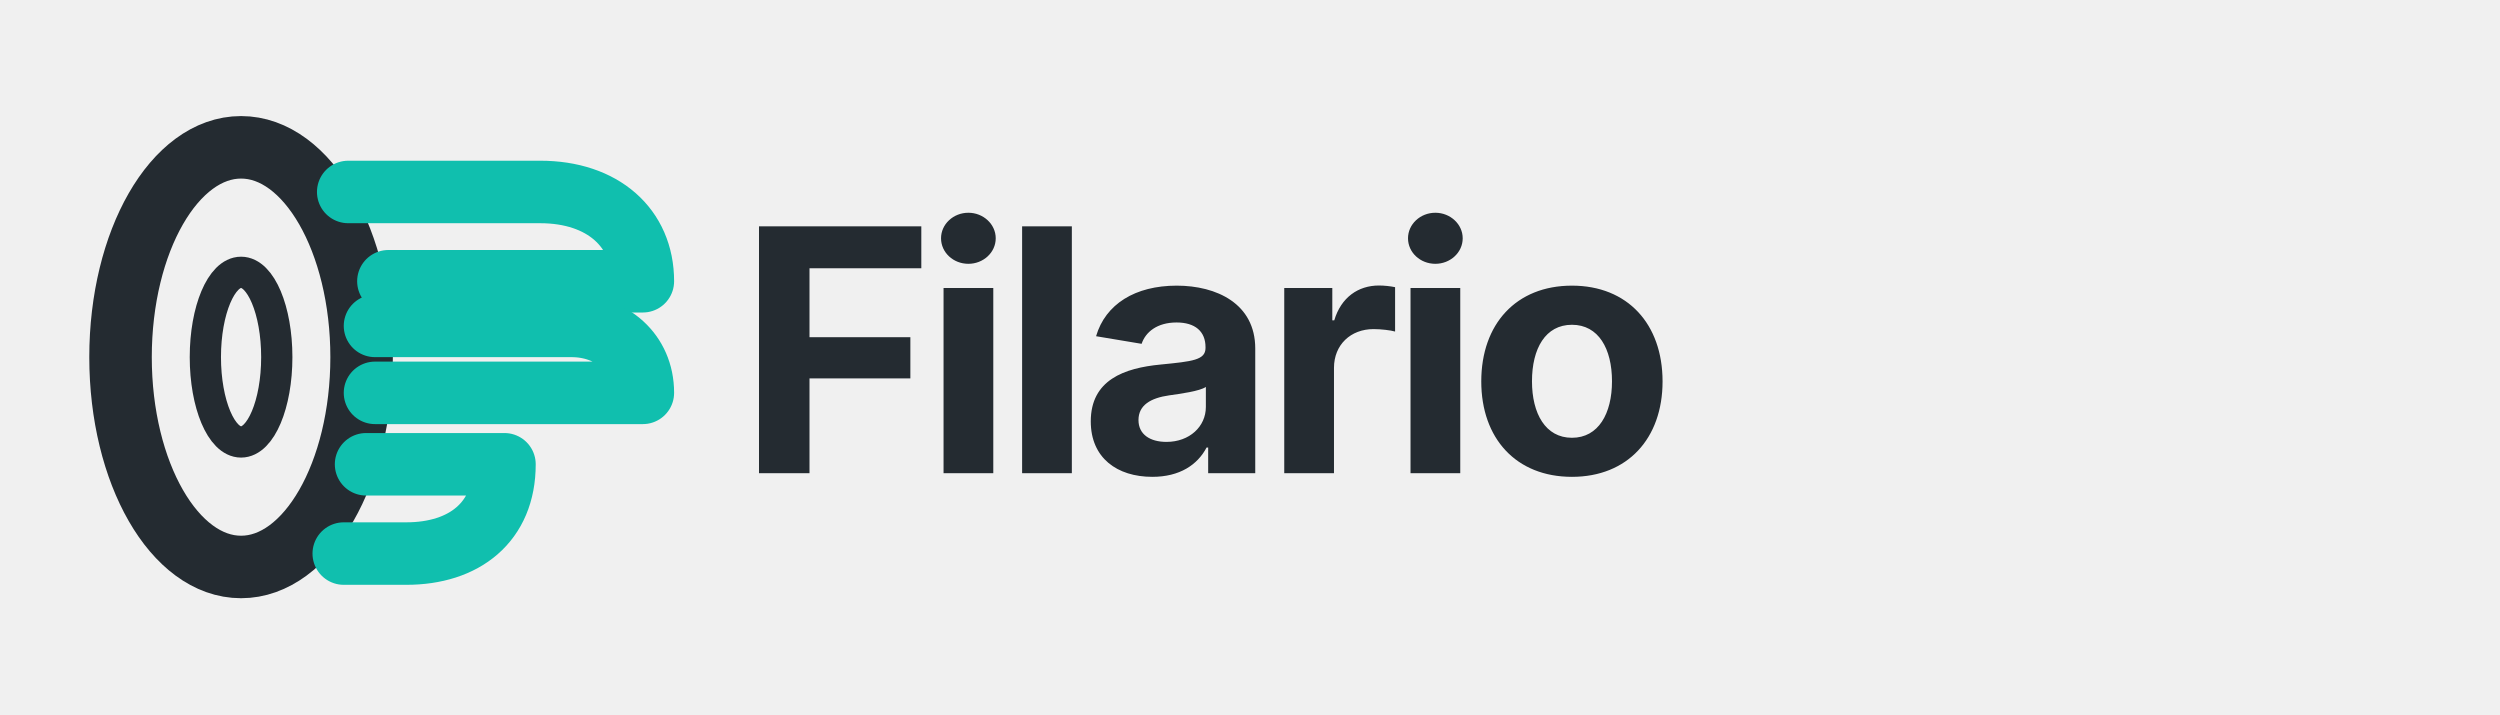
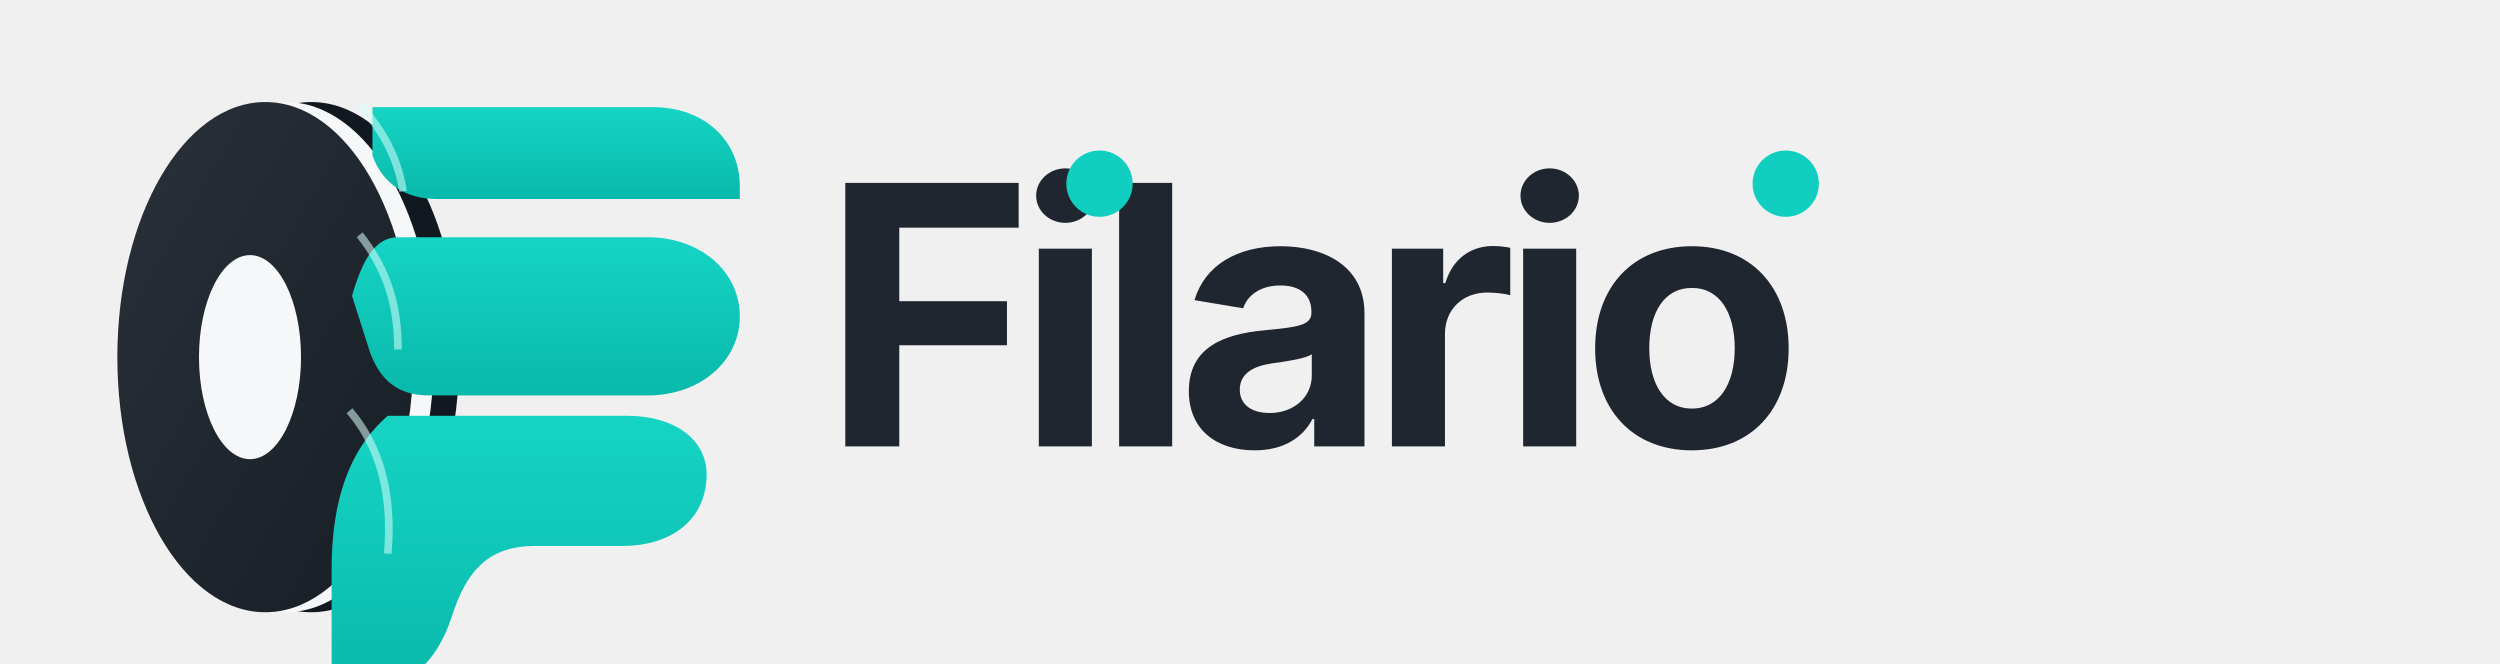
- <svg xmlns="http://www.w3.org/2000/svg" viewBox="0 0 560 160" role="img" aria-labelledby="title">
-   <g transform="translate(10 16)" fill="none" stroke-linecap="round" stroke-linejoin="round">
-     <ellipse cx="44" cy="64" rx="27" ry="47" stroke="#242B31" stroke-width="14" />
-     <ellipse cx="44" cy="64" rx="8" ry="19" stroke="#242B31" stroke-width="7" />
-     <path d="M68 27h43c14 0 23 8 23 20H77" stroke="#10BFAE" stroke-width="14" />
-     <path d="M74 57h44c9 0 16 6 16 15H74" stroke="#10BFAE" stroke-width="14" />
-     <path d="M72 88h31c0 13-9 20-22 20H67" stroke="#10BFAE" stroke-width="14" />
+ <svg xmlns="http://www.w3.org/2000/svg" viewBox="0 0 980 260" role="img" aria-labelledby="t d">
+   <defs>
+     <linearGradient id="gDark" x1="0" y1="0" x2="1" y2="1">
+       <stop stop-color="#2A313A" />
+       <stop offset="1" stop-color="#171D24" />
+     </linearGradient>
+     <linearGradient id="gTeal" x1="0" y1="0" x2="0" y2="1">
+       <stop stop-color="#16D4C4" />
+       <stop offset="1" stop-color="#08B9AB" />
+     </linearGradient>
+     <mask id="hole">
+       <rect width="220" height="250" fill="white" />
+       <ellipse cx="70" cy="130" rx="20" ry="40" fill="black" />
+     </mask>
+   </defs>
+   <g transform="translate(28 10)">
+     <ellipse cx="94" cy="130" rx="58" ry="100" fill="#111820" />
+     <ellipse cx="84" cy="130" rx="58" ry="100" fill="#F5F7F8" />
+     <ellipse cx="76" cy="130" rx="58" ry="100" fill="url(#gDark)" mask="url(#hole)" />
+     <path d="M118 32h110c20 0 34 13 34 31v5H143c-12 0-21-6-25-17z" fill="url(#gTeal)" />
+     <path d="M128 83h98c20 0 36 13 36 31s-16 31-36 31h-86c-12 0-19-6-23-17l-7-22c4-14 9-23 18-23z" fill="url(#gTeal)" />
+     <path d="M124 153h94c18 0 31 9 31 23 0 17-13 28-33 28h-34c-18 0-27 9-33 28-6 18-17 28-34 28h-13v-47c0-27 7-47 22-60z" fill="url(#gTeal)" />
+     <path d="M113 31c9 10 15 21 17 34M113 82c11 14 15 28 15 45M109 151c12 14 17 33 15 56" fill="none" stroke="#D9FEF9" stroke-opacity=".55" stroke-width="3" />
  </g>
-   <text x="165" y="106" fill="#242B31" font-family="Inter, Geist, Arial, sans-serif" font-size="76" font-weight="700" letter-spacing="-3">Filario</text>
+   <text x="322" y="175" fill="#1F2630" font-family="Inter,Arial,Helvetica,sans-serif" font-size="142" font-weight="750" letter-spacing="-7">Filario</text>
+   <circle cx="431" cy="72" r="13" fill="#10CFC0" />
+   <circle cx="700" cy="72" r="13" fill="#10CFC0" />
</svg>
